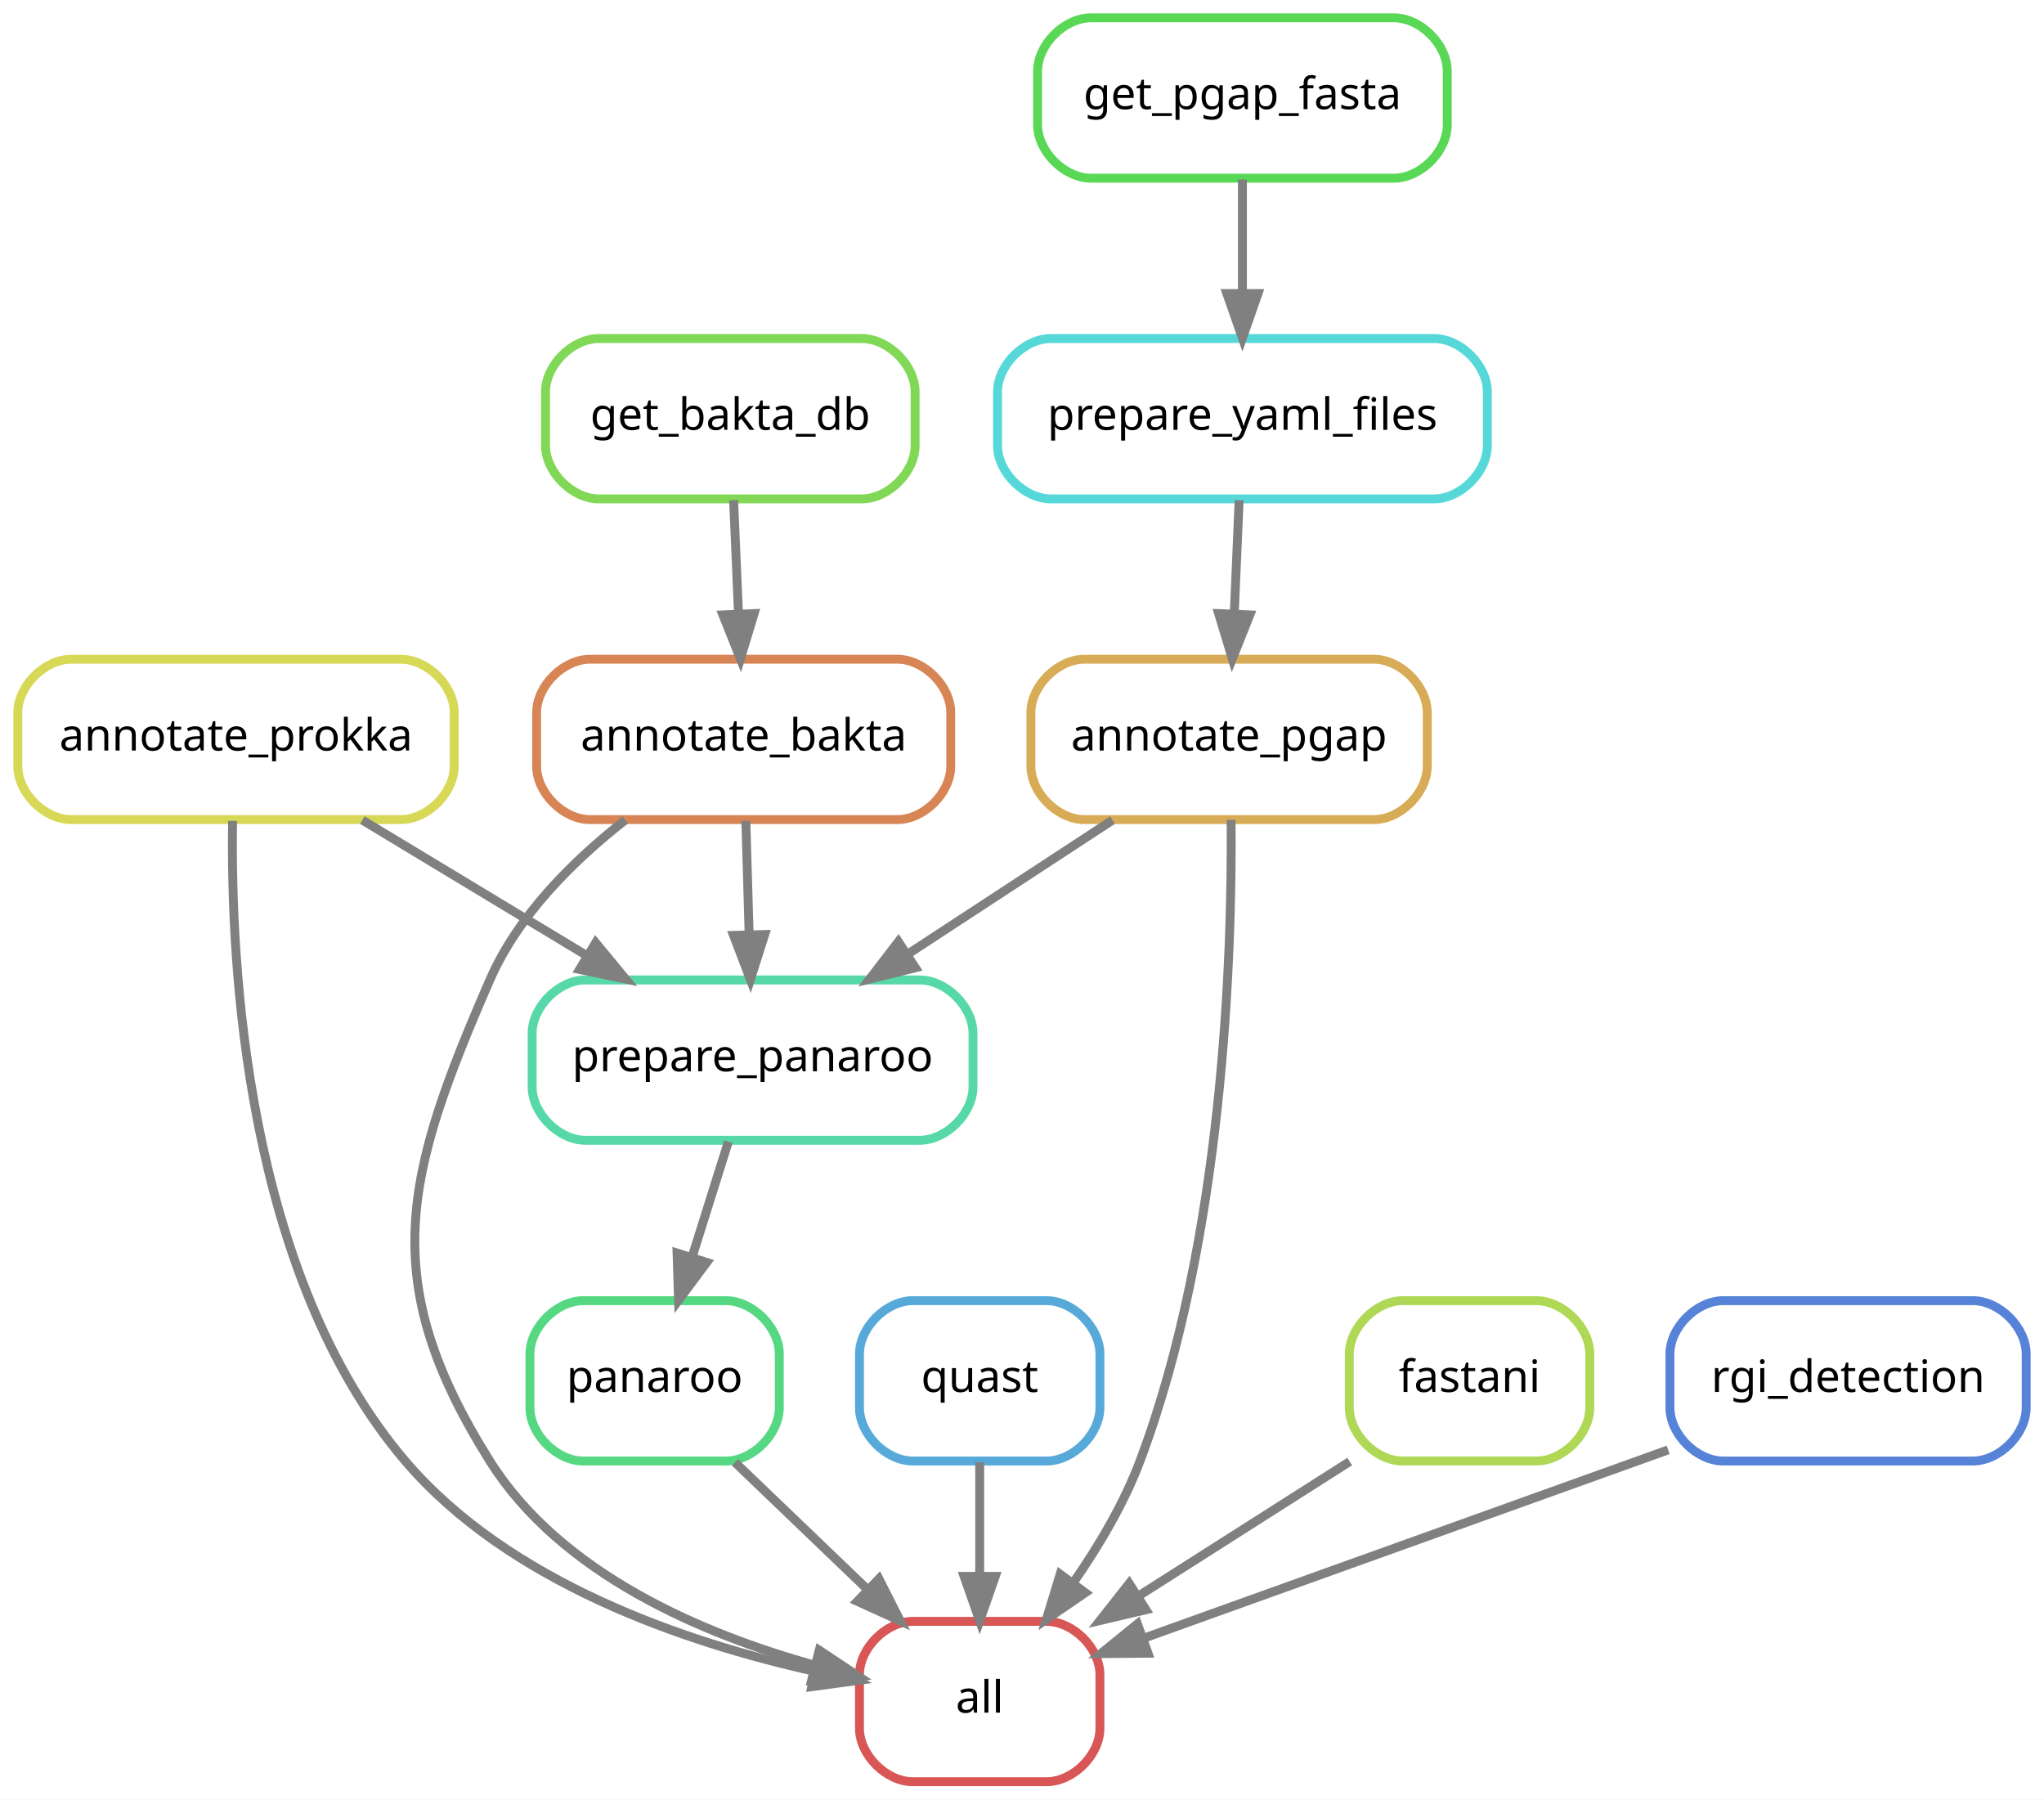
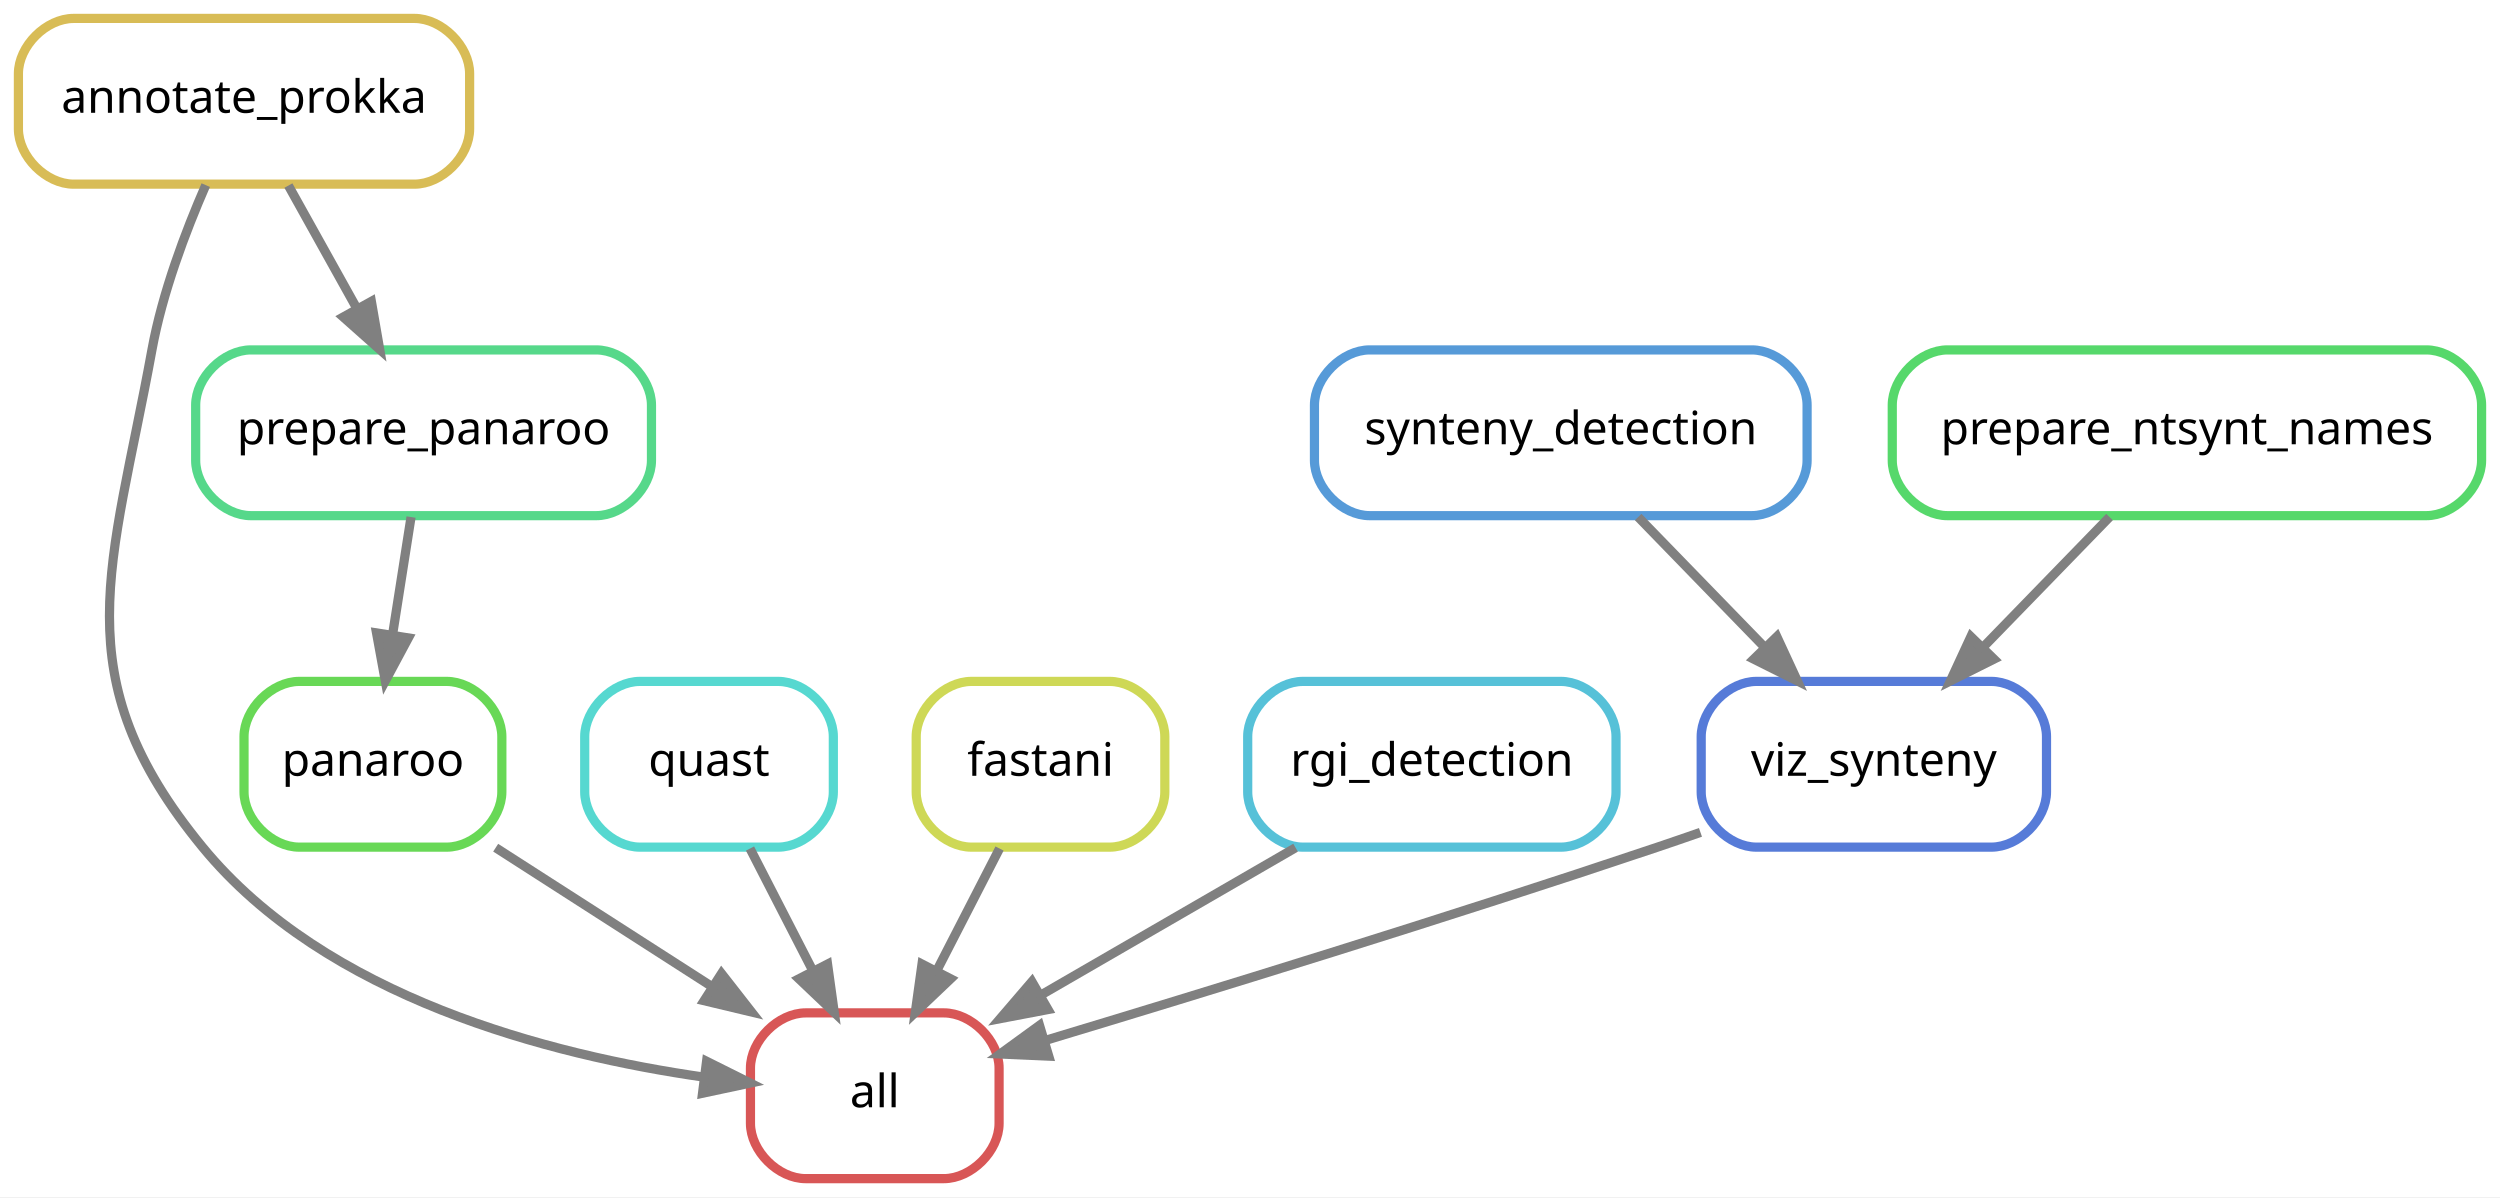
- <svg xmlns="http://www.w3.org/2000/svg" width="459pt" height="404pt" viewBox="0.00 0.00 459.00 404.00">
-   <g id="graph0" class="graph" transform="scale(1 1) rotate(0) translate(4 400)">
-     <polygon fill="white" stroke="transparent" points="-4,4 -4,-400 455,-400 455,4 -4,4" />
+ <svg xmlns="http://www.w3.org/2000/svg" width="543pt" height="260pt" viewBox="0.00 0.00 543.00 260.00">
+   <g id="graph0" class="graph" transform="scale(1 1) rotate(0) translate(4 256)">
+     <polygon fill="white" stroke="transparent" points="-4,4 -4,-256 539,-256 539,4 -4,4" />
    <g id="node1" class="node">
-       <path fill="none" stroke="#d85656" stroke-width="2" d="M231,-36C231,-36 201,-36 201,-36 195,-36 189,-30 189,-24 189,-24 189,-12 189,-12 189,-6 195,0 201,0 201,0 231,0 231,0 237,0 243,-6 243,-12 243,-12 243,-24 243,-24 243,-30 237,-36 231,-36" />
-       <text text-anchor="middle" x="216" y="-15.5" font-family="sans" font-size="10.00">all</text>
+       <path fill="none" stroke="#d85656" stroke-width="2" d="M201,-36C201,-36 171,-36 171,-36 165,-36 159,-30 159,-24 159,-24 159,-12 159,-12 159,-6 165,0 171,0 171,0 201,0 201,0 207,0 213,-6 213,-12 213,-12 213,-24 213,-24 213,-30 207,-36 201,-36" />
+       <text text-anchor="middle" x="186" y="-15.5" font-family="sans" font-size="10.00">all</text>
    </g>
    <g id="node2" class="node">
-       <path fill="none" stroke="#d6d856" stroke-width="2" d="M86,-252C86,-252 12,-252 12,-252 6,-252 0,-246 0,-240 0,-240 0,-228 0,-228 0,-222 6,-216 12,-216 12,-216 86,-216 86,-216 92,-216 98,-222 98,-228 98,-228 98,-240 98,-240 98,-246 92,-252 86,-252" />
+       <path fill="none" stroke="#d8bc56" stroke-width="2" d="M86,-252C86,-252 12,-252 12,-252 6,-252 0,-246 0,-240 0,-240 0,-228 0,-228 0,-222 6,-216 12,-216 12,-216 86,-216 86,-216 92,-216 98,-222 98,-228 98,-228 98,-240 98,-240 98,-246 92,-252 86,-252" />
      <text text-anchor="middle" x="49" y="-231.5" font-family="sans" font-size="10.00">annotate_prokka</text>
    </g>
+     <g id="edge3" class="edge">
+       <path fill="none" stroke="grey" stroke-width="2" d="M40.69,-215.79C36.26,-205.63 31.26,-192.38 29,-180 20.34,-132.53 9.4,-109.3 40,-72 66.74,-39.41 115.26,-26.86 149,-22.03" />
+       <polygon fill="grey" stroke="grey" stroke-width="2" points="149.47,-25.49 158.95,-20.76 148.59,-18.55 149.47,-25.49" />
+     </g>
+     <g id="node5" class="node">
+       <path fill="none" stroke="#56d88a" stroke-width="2" d="M125.5,-180C125.5,-180 50.5,-180 50.5,-180 44.5,-180 38.5,-174 38.5,-168 38.5,-168 38.5,-156 38.5,-156 38.5,-150 44.5,-144 50.5,-144 50.5,-144 125.5,-144 125.5,-144 131.5,-144 137.5,-150 137.5,-156 137.5,-156 137.5,-168 137.5,-168 137.5,-174 131.5,-180 125.5,-180" />
+       <text text-anchor="middle" x="88" y="-159.5" font-family="sans" font-size="10.00">prepare_panaroo</text>
+     </g>
+     <g id="edge8" class="edge">
+       <path fill="none" stroke="grey" stroke-width="2" d="M58.64,-215.7C63.13,-207.64 68.56,-197.89 73.52,-188.98" />
+       <polygon fill="grey" stroke="grey" stroke-width="2" points="76.66,-190.54 78.47,-180.1 70.55,-187.14 76.66,-190.54" />
+     </g>
+     <g id="node3" class="node">
+       <path fill="none" stroke="#56d8d0" stroke-width="2" d="M165,-108C165,-108 135,-108 135,-108 129,-108 123,-102 123,-96 123,-96 123,-84 123,-84 123,-78 129,-72 135,-72 135,-72 165,-72 165,-72 171,-72 177,-78 177,-84 177,-84 177,-96 177,-96 177,-102 171,-108 165,-108" />
+       <text text-anchor="middle" x="150" y="-87.5" font-family="sans" font-size="10.00">quast</text>
+     </g>
+     <g id="edge6" class="edge">
+       <path fill="none" stroke="grey" stroke-width="2" d="M158.9,-71.7C163,-63.73 167.95,-54.1 172.49,-45.26" />
+       <polygon fill="grey" stroke="grey" stroke-width="2" points="175.74,-46.6 177.2,-36.1 169.52,-43.4 175.74,-46.6" />
+     </g>
+     <g id="node4" class="node">
+       <path fill="none" stroke="#68d856" stroke-width="2" d="M93,-108C93,-108 61,-108 61,-108 55,-108 49,-102 49,-96 49,-96 49,-84 49,-84 49,-78 55,-72 61,-72 61,-72 93,-72 93,-72 99,-72 105,-78 105,-84 105,-84 105,-96 105,-96 105,-102 99,-108 93,-108" />
+       <text text-anchor="middle" x="77" y="-87.5" font-family="sans" font-size="10.00">panaroo</text>
+     </g>
    <g id="edge4" class="edge">
-       <path fill="none" stroke="grey" stroke-width="2" d="M48.23,-215.71C47.73,-183.54 51.21,-113.95 87,-72 110.27,-44.73 149.76,-31.28 178.94,-24.78" />
-       <polygon fill="grey" stroke="grey" stroke-width="2" points="179.69,-28.2 188.79,-22.76 178.29,-21.34 179.69,-28.2" />
+       <path fill="none" stroke="grey" stroke-width="2" d="M103.66,-71.88C117.78,-62.81 135.31,-51.55 150.56,-41.76" />
+       <polygon fill="grey" stroke="grey" stroke-width="2" points="152.71,-44.54 159.23,-36.19 148.93,-38.65 152.71,-44.54" />
+     </g>
+     <g id="edge7" class="edge">
+       <path fill="none" stroke="grey" stroke-width="2" d="M85.28,-143.7C84.07,-135.98 82.61,-126.71 81.26,-118.11" />
+       <polygon fill="grey" stroke="grey" stroke-width="2" points="84.7,-117.44 79.69,-108.1 77.78,-118.53 84.7,-117.44" />
+     </g>
+     <g id="node6" class="node">
+       <path fill="none" stroke="#ced856" stroke-width="2" d="M237,-108C237,-108 207,-108 207,-108 201,-108 195,-102 195,-96 195,-96 195,-84 195,-84 195,-78 201,-72 207,-72 207,-72 237,-72 237,-72 243,-72 249,-78 249,-84 249,-84 249,-96 249,-96 249,-102 243,-108 237,-108" />
+       <text text-anchor="middle" x="222" y="-87.5" font-family="sans" font-size="10.00">fastani</text>
+     </g>
+     <g id="edge5" class="edge">
+       <path fill="none" stroke="grey" stroke-width="2" d="M213.1,-71.7C209,-63.73 204.05,-54.1 199.51,-45.26" />
+       <polygon fill="grey" stroke="grey" stroke-width="2" points="202.48,-43.4 194.8,-36.1 196.26,-46.6 202.48,-43.4" />
+     </g>
+     <g id="node7" class="node">
+       <path fill="none" stroke="#56c1d8" stroke-width="2" d="M335,-108C335,-108 279,-108 279,-108 273,-108 267,-102 267,-96 267,-96 267,-84 267,-84 267,-78 273,-72 279,-72 279,-72 335,-72 335,-72 341,-72 347,-78 347,-84 347,-84 347,-96 347,-96 347,-102 341,-108 335,-108" />
+       <text text-anchor="middle" x="307" y="-87.5" font-family="sans" font-size="10.00">rgi_detection</text>
+     </g>
+     <g id="edge2" class="edge">
+       <path fill="none" stroke="grey" stroke-width="2" d="M277.4,-71.88C260.72,-62.23 239.75,-50.1 222.11,-39.89" />
+       <polygon fill="grey" stroke="grey" stroke-width="2" points="223.63,-36.73 213.23,-34.75 220.13,-42.79 223.63,-36.73" />
+     </g>
+     <g id="node8" class="node">
+       <path fill="none" stroke="#567bd8" stroke-width="2" d="M428.5,-108C428.5,-108 377.5,-108 377.5,-108 371.5,-108 365.5,-102 365.5,-96 365.5,-96 365.5,-84 365.5,-84 365.5,-78 371.5,-72 377.5,-72 377.5,-72 428.5,-72 428.5,-72 434.5,-72 440.5,-78 440.5,-84 440.5,-84 440.5,-96 440.5,-96 440.5,-102 434.5,-108 428.5,-108" />
+       <text text-anchor="middle" x="403" y="-87.5" font-family="sans" font-size="10.00">viz_synteny</text>
+     </g>
+     <g id="edge1" class="edge">
+       <path fill="none" stroke="grey" stroke-width="2" d="M365.34,-75.21C362.19,-74.11 359.04,-73.02 356,-72 310.4,-56.65 257.41,-40.38 222.87,-29.97" />
+       <polygon fill="grey" stroke="grey" stroke-width="2" points="223.79,-26.6 213.21,-27.07 221.78,-33.3 223.79,-26.6" />
+     </g>
+     <g id="node9" class="node">
+       <path fill="none" stroke="#569ad8" stroke-width="2" d="M376.5,-180C376.5,-180 293.5,-180 293.5,-180 287.5,-180 281.5,-174 281.5,-168 281.5,-168 281.5,-156 281.5,-156 281.5,-150 287.5,-144 293.5,-144 293.5,-144 376.5,-144 376.5,-144 382.5,-144 388.5,-150 388.5,-156 388.5,-156 388.5,-168 388.5,-168 388.5,-174 382.5,-180 376.5,-180" />
+       <text text-anchor="middle" x="335" y="-159.5" font-family="sans" font-size="10.00">synteny_detection</text>
+     </g>
+     <g id="edge10" class="edge">
+       <path fill="none" stroke="grey" stroke-width="2" d="M351.81,-143.7C360.13,-135.14 370.31,-124.66 379.39,-115.3" />
+       <polygon fill="grey" stroke="grey" stroke-width="2" points="381.93,-117.72 386.38,-108.1 376.91,-112.84 381.93,-117.72" />
    </g>
    <g id="node10" class="node">
-       <path fill="none" stroke="#56d8a9" stroke-width="2" d="M202.5,-180C202.5,-180 127.5,-180 127.5,-180 121.5,-180 115.5,-174 115.5,-168 115.5,-168 115.5,-156 115.5,-156 115.5,-150 121.5,-144 127.5,-144 127.5,-144 202.5,-144 202.5,-144 208.5,-144 214.5,-150 214.5,-156 214.5,-156 214.5,-168 214.5,-168 214.5,-174 208.5,-180 202.5,-180" />
-       <text text-anchor="middle" x="165" y="-159.5" font-family="sans" font-size="10.00">prepare_panaroo</text>
-     </g>
-     <g id="edge12" class="edge">
-       <path fill="none" stroke="grey" stroke-width="2" d="M77.38,-215.88C92.54,-206.72 111.41,-195.34 127.74,-185.48" />
-       <polygon fill="grey" stroke="grey" stroke-width="2" points="129.76,-188.35 136.51,-180.19 126.14,-182.36 129.76,-188.35" />
-     </g>
-     <g id="node3" class="node">
-       <path fill="none" stroke="#d88556" stroke-width="2" d="M197.5,-252C197.5,-252 128.5,-252 128.5,-252 122.5,-252 116.5,-246 116.5,-240 116.5,-240 116.5,-228 116.5,-228 116.5,-222 122.5,-216 128.5,-216 128.5,-216 197.5,-216 197.5,-216 203.5,-216 209.5,-222 209.5,-228 209.5,-228 209.5,-240 209.5,-240 209.5,-246 203.5,-252 197.5,-252" />
-       <text text-anchor="middle" x="163" y="-231.5" font-family="sans" font-size="10.00">annotate_bakta</text>
-     </g>
-     <g id="edge5" class="edge">
-       <path fill="none" stroke="grey" stroke-width="2" d="M136.42,-215.91C124.76,-206.81 112.31,-194.49 106,-180 86.83,-135.99 80.47,-112.65 106,-72 121.93,-46.65 153.77,-33.13 179.11,-26.12" />
-       <polygon fill="grey" stroke="grey" stroke-width="2" points="179.98,-29.51 188.81,-23.65 178.25,-22.72 179.98,-29.51" />
-     </g>
-     <g id="edge14" class="edge">
-       <path fill="none" stroke="grey" stroke-width="2" d="M163.49,-215.7C163.71,-207.98 163.98,-198.71 164.23,-190.11" />
-       <polygon fill="grey" stroke="grey" stroke-width="2" points="167.72,-190.2 164.51,-180.1 160.73,-190 167.72,-190.2" />
-     </g>
-     <g id="node4" class="node">
-       <path fill="none" stroke="#80d856" stroke-width="2" d="M189.5,-324C189.5,-324 130.5,-324 130.5,-324 124.5,-324 118.5,-318 118.5,-312 118.5,-312 118.5,-300 118.5,-300 118.5,-294 124.5,-288 130.5,-288 130.5,-288 189.5,-288 189.5,-288 195.5,-288 201.5,-294 201.5,-300 201.5,-300 201.5,-312 201.5,-312 201.5,-318 195.5,-324 189.5,-324" />
-       <text text-anchor="middle" x="160" y="-303.5" font-family="sans" font-size="10.00">get_bakta_db</text>
-     </g>
-     <g id="edge8" class="edge">
-       <path fill="none" stroke="grey" stroke-width="2" d="M160.74,-287.7C161.07,-279.98 161.47,-270.71 161.84,-262.11" />
-       <polygon fill="grey" stroke="grey" stroke-width="2" points="165.34,-262.25 162.27,-252.1 158.34,-261.95 165.34,-262.25" />
-     </g>
-     <g id="node5" class="node">
-       <path fill="none" stroke="#d8ac56" stroke-width="2" d="M304.5,-252C304.5,-252 239.5,-252 239.5,-252 233.5,-252 227.5,-246 227.5,-240 227.5,-240 227.5,-228 227.5,-228 227.5,-222 233.5,-216 239.5,-216 239.5,-216 304.5,-216 304.5,-216 310.5,-216 316.5,-222 316.5,-228 316.5,-228 316.5,-240 316.5,-240 316.5,-246 310.5,-252 304.5,-252" />
-       <text text-anchor="middle" x="272" y="-231.5" font-family="sans" font-size="10.00">annotate_pgap</text>
-     </g>
-     <g id="edge7" class="edge">
-       <path fill="none" stroke="grey" stroke-width="2" d="M272.46,-215.93C272.72,-185.83 270.76,-121.82 252,-72 248.39,-62.42 242.73,-52.88 236.95,-44.59" />
-       <polygon fill="grey" stroke="grey" stroke-width="2" points="239.71,-42.43 230.97,-36.45 234.07,-46.58 239.71,-42.43" />
-     </g>
-     <g id="edge13" class="edge">
-       <path fill="none" stroke="grey" stroke-width="2" d="M245.82,-215.88C231.96,-206.81 214.76,-195.55 199.79,-185.76" />
-       <polygon fill="grey" stroke="grey" stroke-width="2" points="201.56,-182.74 191.28,-180.19 197.73,-188.59 201.56,-182.74" />
-     </g>
-     <g id="node6" class="node">
-       <path fill="none" stroke="#56d8d8" stroke-width="2" d="M318,-324C318,-324 232,-324 232,-324 226,-324 220,-318 220,-312 220,-312 220,-300 220,-300 220,-294 226,-288 232,-288 232,-288 318,-288 318,-288 324,-288 330,-294 330,-300 330,-300 330,-312 330,-312 330,-318 324,-324 318,-324" />
-       <text text-anchor="middle" x="275" y="-303.5" font-family="sans" font-size="10.00">prepare_yaml_files</text>
+       <path fill="none" stroke="#56d86b" stroke-width="2" d="M523,-180C523,-180 419,-180 419,-180 413,-180 407,-174 407,-168 407,-168 407,-156 407,-156 407,-150 413,-144 419,-144 419,-144 523,-144 523,-144 529,-144 535,-150 535,-156 535,-156 535,-168 535,-168 535,-174 529,-180 523,-180" />
+       <text text-anchor="middle" x="471" y="-159.5" font-family="sans" font-size="10.00">prepare_ntsynt_names</text>
    </g>
    <g id="edge9" class="edge">
-       <path fill="none" stroke="grey" stroke-width="2" d="M274.26,-287.7C273.93,-279.98 273.53,-270.71 273.16,-262.11" />
-       <polygon fill="grey" stroke="grey" stroke-width="2" points="276.66,-261.95 272.73,-252.1 269.66,-262.25 276.66,-261.95" />
-     </g>
-     <g id="node7" class="node">
-       <path fill="none" stroke="#59d856" stroke-width="2" d="M309,-396C309,-396 241,-396 241,-396 235,-396 229,-390 229,-384 229,-384 229,-372 229,-372 229,-366 235,-360 241,-360 241,-360 309,-360 309,-360 315,-360 321,-366 321,-372 321,-372 321,-384 321,-384 321,-390 315,-396 309,-396" />
-       <text text-anchor="middle" x="275" y="-375.5" font-family="sans" font-size="10.00">get_pgap_fasta</text>
-     </g>
-     <g id="edge10" class="edge">
-       <path fill="none" stroke="grey" stroke-width="2" d="M275,-359.7C275,-351.98 275,-342.71 275,-334.11" />
-       <polygon fill="grey" stroke="grey" stroke-width="2" points="278.5,-334.1 275,-324.1 271.5,-334.1 278.5,-334.1" />
-     </g>
-     <g id="node8" class="node">
-       <path fill="none" stroke="#56a9d8" stroke-width="2" d="M231,-108C231,-108 201,-108 201,-108 195,-108 189,-102 189,-96 189,-96 189,-84 189,-84 189,-78 195,-72 201,-72 201,-72 231,-72 231,-72 237,-72 243,-78 243,-84 243,-84 243,-96 243,-96 243,-102 237,-108 231,-108" />
-       <text text-anchor="middle" x="216" y="-87.5" font-family="sans" font-size="10.00">quast</text>
-     </g>
-     <g id="edge2" class="edge">
-       <path fill="none" stroke="grey" stroke-width="2" d="M216,-71.7C216,-63.98 216,-54.71 216,-46.11" />
-       <polygon fill="grey" stroke="grey" stroke-width="2" points="219.5,-46.1 216,-36.1 212.5,-46.1 219.5,-46.1" />
-     </g>
-     <g id="node9" class="node">
-       <path fill="none" stroke="#56d882" stroke-width="2" d="M159,-108C159,-108 127,-108 127,-108 121,-108 115,-102 115,-96 115,-96 115,-84 115,-84 115,-78 121,-72 127,-72 127,-72 159,-72 159,-72 165,-72 171,-78 171,-84 171,-84 171,-96 171,-96 171,-102 165,-108 159,-108" />
-       <text text-anchor="middle" x="143" y="-87.5" font-family="sans" font-size="10.00">panaroo</text>
-     </g>
-     <g id="edge1" class="edge">
-       <path fill="none" stroke="grey" stroke-width="2" d="M161.04,-71.7C170.06,-63.05 181.12,-52.45 190.94,-43.03" />
-       <polygon fill="grey" stroke="grey" stroke-width="2" points="193.37,-45.55 198.16,-36.1 188.52,-40.5 193.37,-45.55" />
-     </g>
-     <g id="edge11" class="edge">
-       <path fill="none" stroke="grey" stroke-width="2" d="M159.56,-143.7C157.11,-135.9 154.16,-126.51 151.43,-117.83" />
-       <polygon fill="grey" stroke="grey" stroke-width="2" points="154.71,-116.59 148.38,-108.1 148.04,-118.69 154.71,-116.59" />
-     </g>
-     <g id="node11" class="node">
-       <path fill="none" stroke="#afd856" stroke-width="2" d="M341,-108C341,-108 311,-108 311,-108 305,-108 299,-102 299,-96 299,-96 299,-84 299,-84 299,-78 305,-72 311,-72 311,-72 341,-72 341,-72 347,-72 353,-78 353,-84 353,-84 353,-96 353,-96 353,-102 347,-108 341,-108" />
-       <text text-anchor="middle" x="326" y="-87.5" font-family="sans" font-size="10.00">fastani</text>
-     </g>
-     <g id="edge3" class="edge">
-       <path fill="none" stroke="grey" stroke-width="2" d="M299.09,-71.88C284.84,-62.81 267.15,-51.55 251.76,-41.76" />
-       <polygon fill="grey" stroke="grey" stroke-width="2" points="253.33,-38.61 243.01,-36.19 249.57,-44.51 253.33,-38.61" />
-     </g>
-     <g id="node12" class="node">
-       <path fill="none" stroke="#5682d8" stroke-width="2" d="M439,-108C439,-108 383,-108 383,-108 377,-108 371,-102 371,-96 371,-96 371,-84 371,-84 371,-78 377,-72 383,-72 383,-72 439,-72 439,-72 445,-72 451,-78 451,-84 451,-84 451,-96 451,-96 451,-102 445,-108 439,-108" />
-       <text text-anchor="middle" x="411" y="-87.5" font-family="sans" font-size="10.00">rgi_detection</text>
-     </g>
-     <g id="edge6" class="edge">
-       <path fill="none" stroke="grey" stroke-width="2" d="M370.6,-74.5C335.87,-62.03 286.23,-44.21 252.64,-32.15" />
-       <polygon fill="grey" stroke="grey" stroke-width="2" points="253.79,-28.85 243.19,-28.76 251.42,-35.43 253.79,-28.85" />
+       <path fill="none" stroke="grey" stroke-width="2" d="M454.19,-143.7C445.87,-135.14 435.69,-124.66 426.61,-115.3" />
+       <polygon fill="grey" stroke="grey" stroke-width="2" points="429.09,-112.84 419.62,-108.1 424.07,-117.72 429.09,-112.84" />
    </g>
  </g>
</svg>
